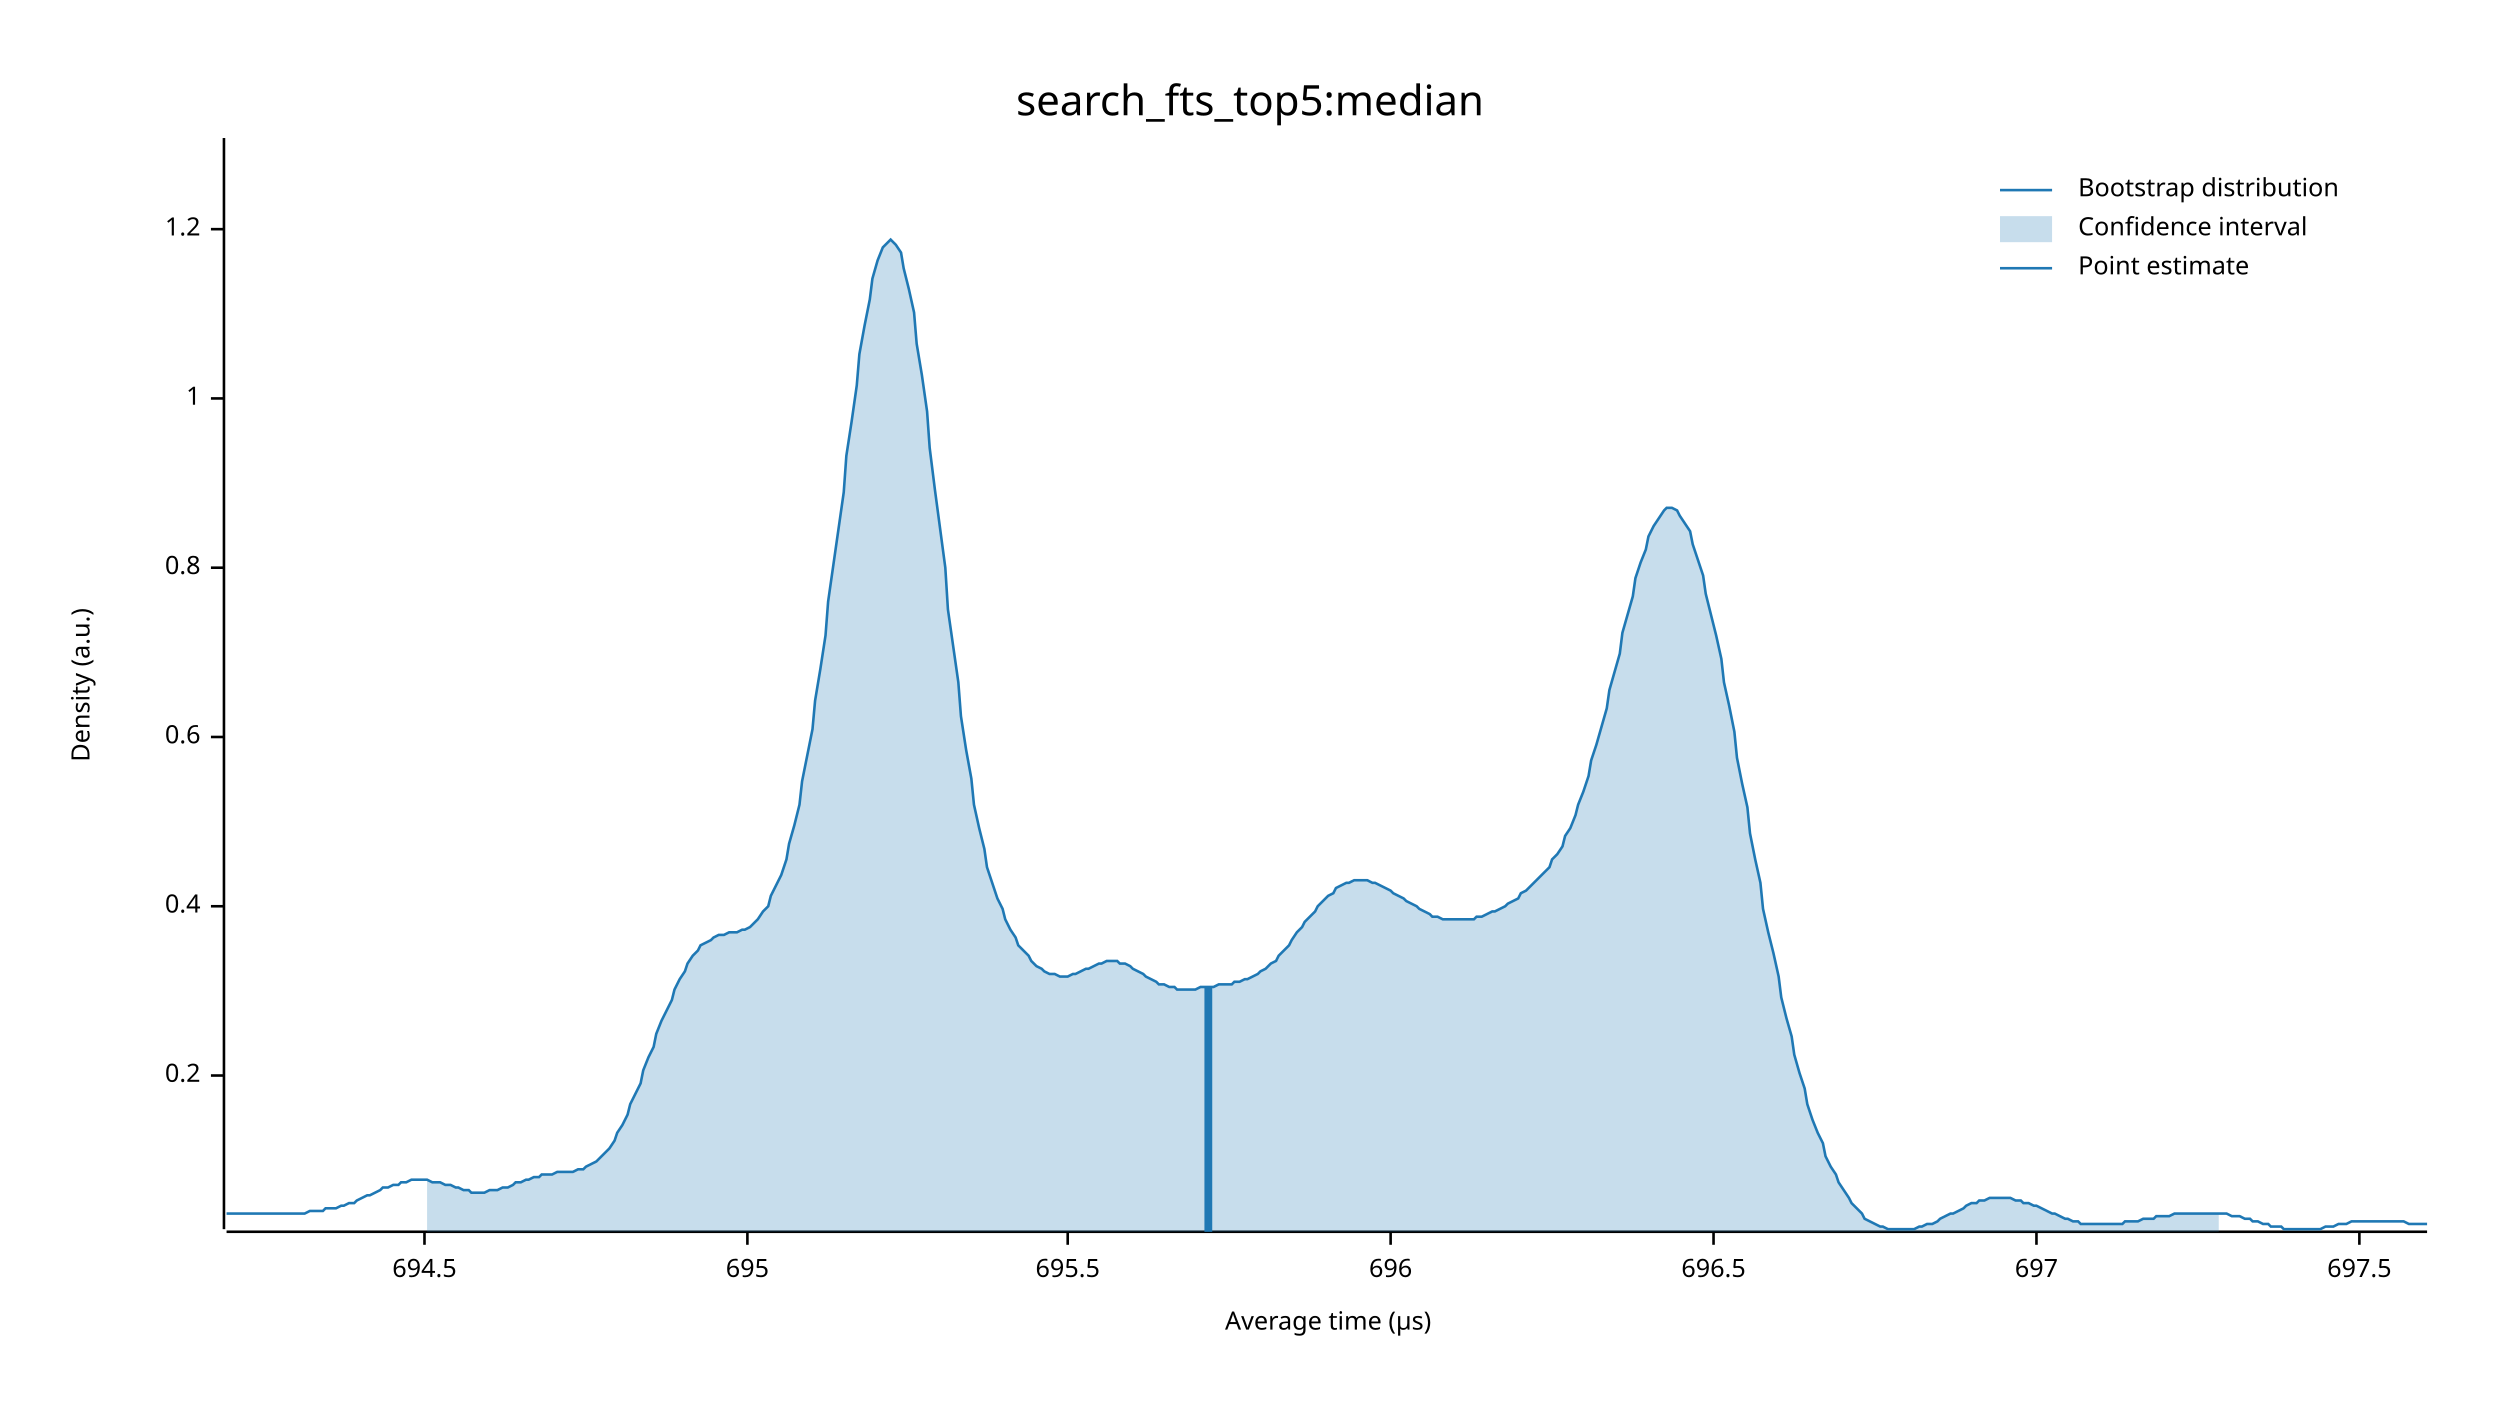
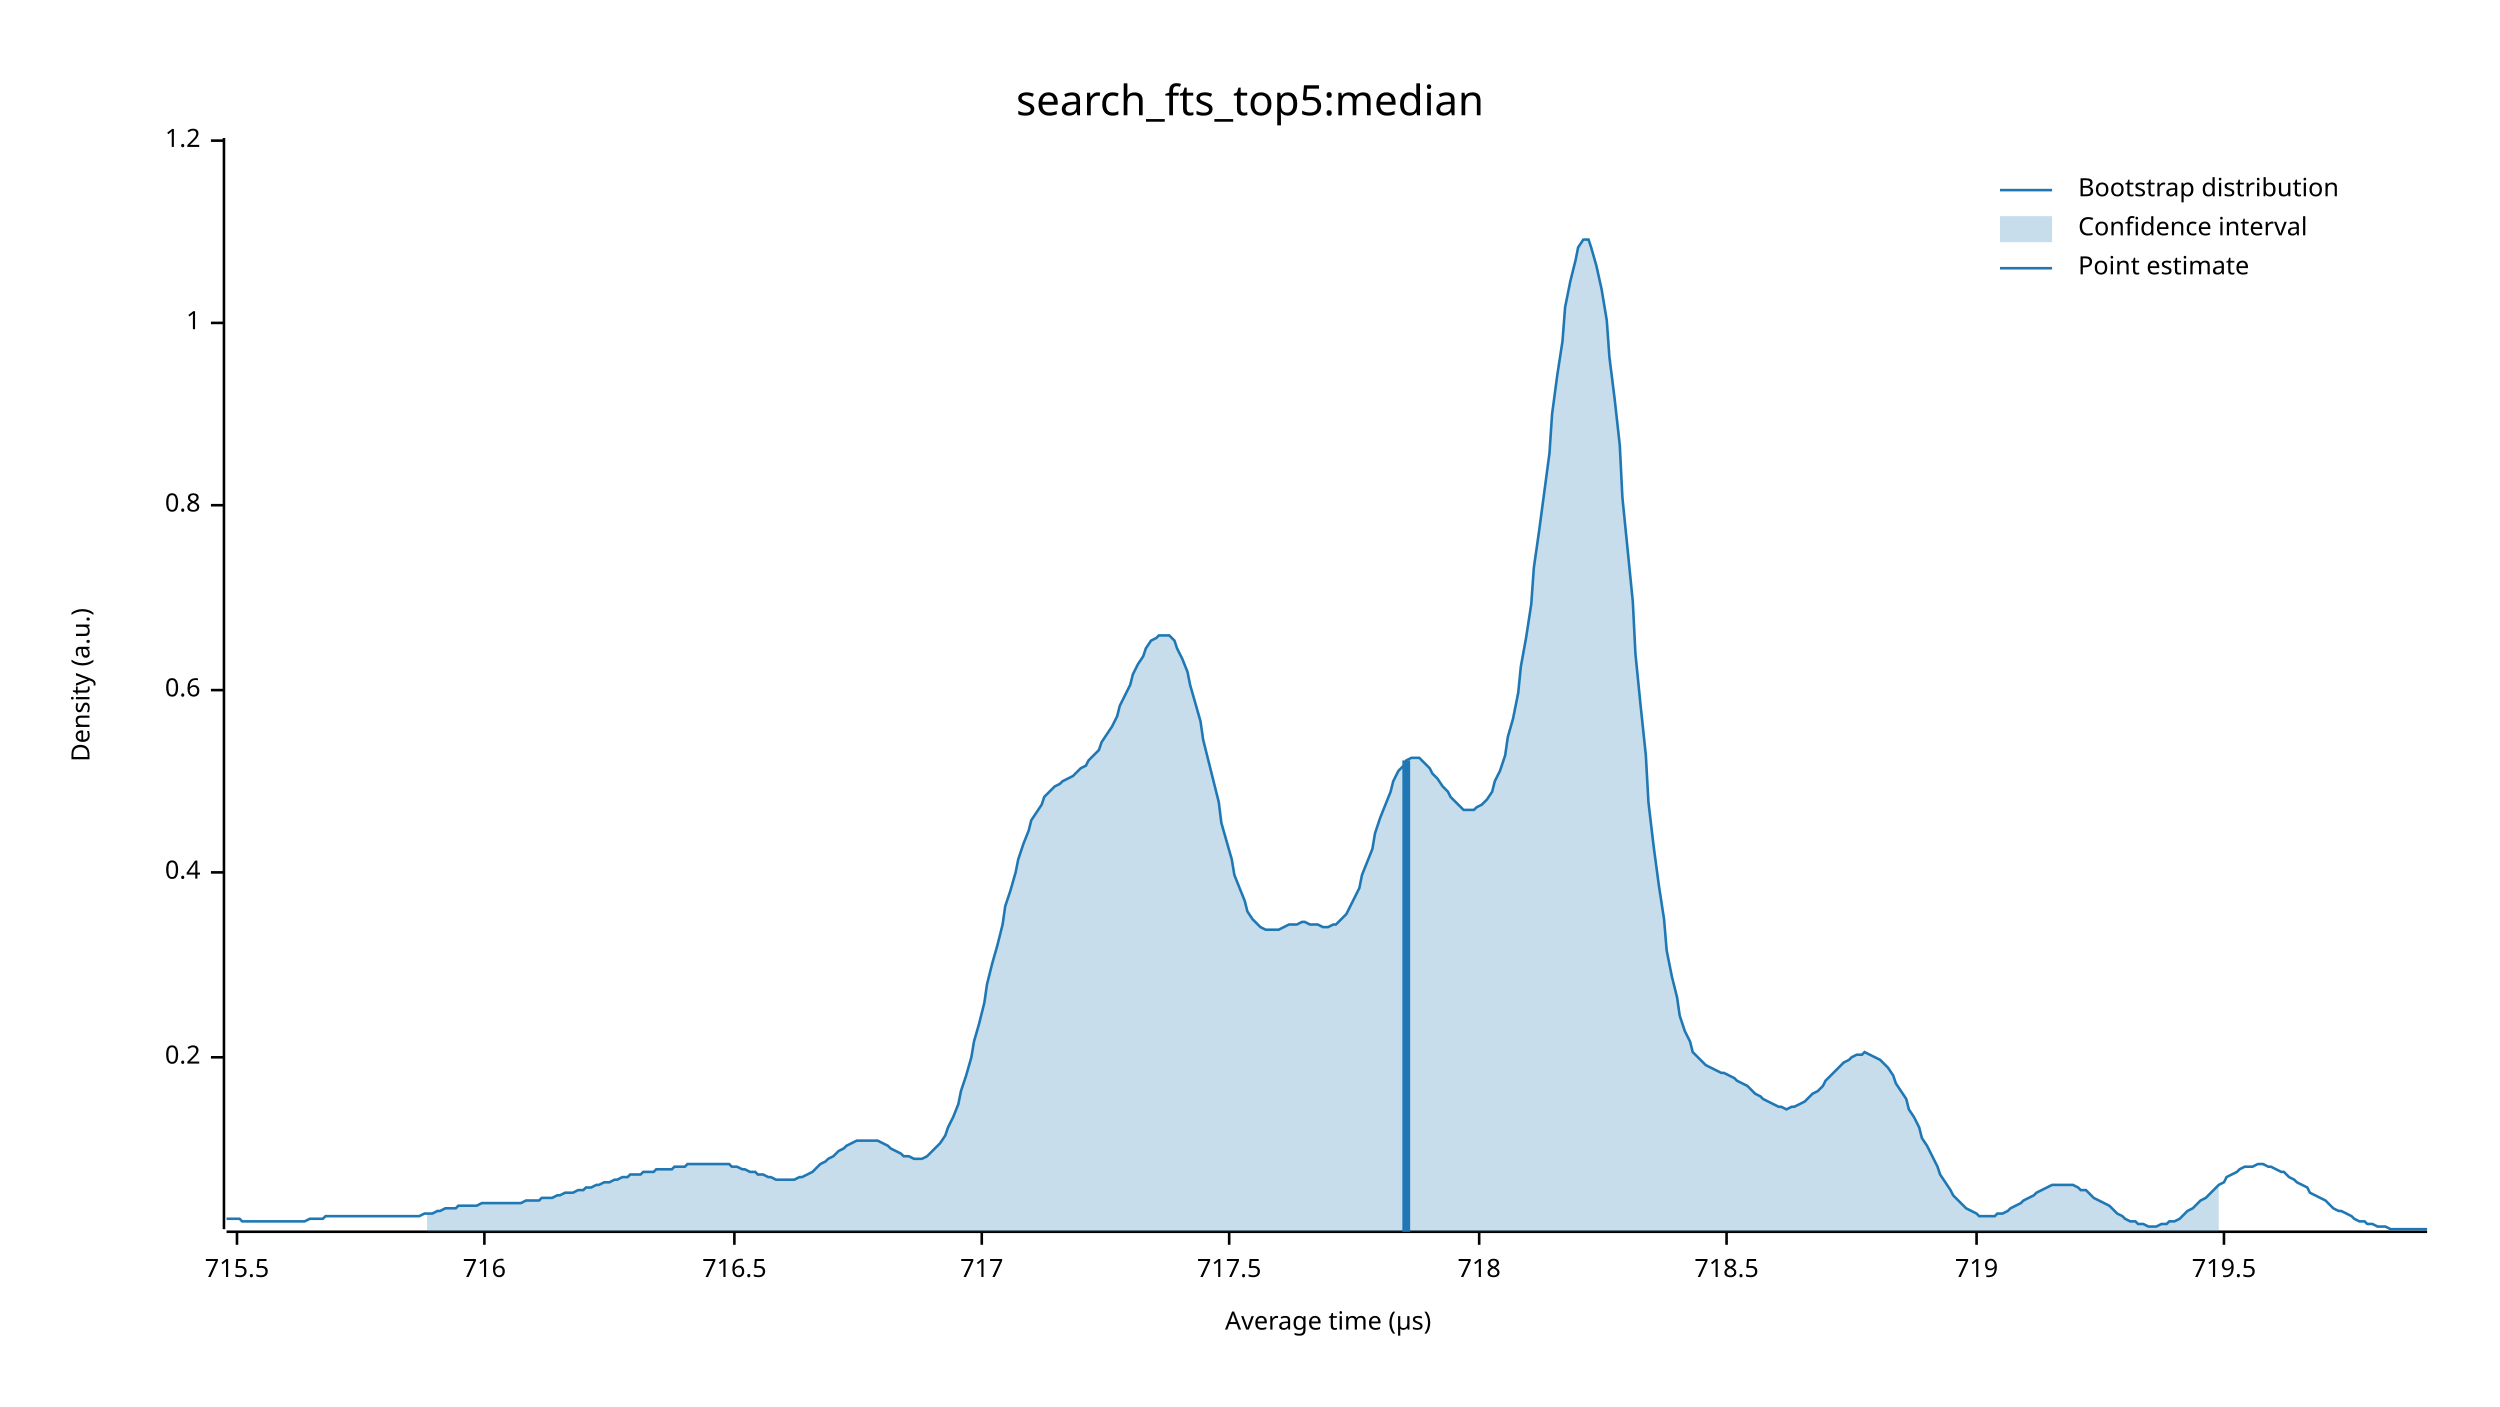
<svg xmlns="http://www.w3.org/2000/svg" width="960" height="540" viewBox="0 0 960 540">
  <text x="480" y="32" dy="0.76em" text-anchor="middle" font-family="sans-serif" font-size="16.129" opacity="1" fill="#000000">
search_fts_top5:median
</text>
  <text x="27" y="263" dy="0.76em" text-anchor="middle" font-family="sans-serif" font-size="9.677" opacity="1" fill="#000000" transform="rotate(270, 27, 263)">
Density (a.u.)
</text>
  <text x="510" y="513" dy="-0.5ex" text-anchor="middle" font-family="sans-serif" font-size="9.677" opacity="1" fill="#000000">
Average time (µs)
</text>
  <polyline fill="none" opacity="1" stroke="#000000" stroke-width="1" points="86,53 86,472 " />
-   <text x="77" y="413" dy="0.5ex" text-anchor="end" font-family="sans-serif" font-size="9.677" opacity="1" fill="#000000">
+   <text x="77" y="406" dy="0.5ex" text-anchor="end" font-family="sans-serif" font-size="9.677" opacity="1" fill="#000000">
0.2
</text>
-   <polyline fill="none" opacity="1" stroke="#000000" stroke-width="1" points="81,413 86,413 " />
-   <text x="77" y="348" dy="0.5ex" text-anchor="end" font-family="sans-serif" font-size="9.677" opacity="1" fill="#000000">
+   <polyline fill="none" opacity="1" stroke="#000000" stroke-width="1" points="81,406 86,406 " />
+   <text x="77" y="335" dy="0.5ex" text-anchor="end" font-family="sans-serif" font-size="9.677" opacity="1" fill="#000000">
0.4
</text>
-   <polyline fill="none" opacity="1" stroke="#000000" stroke-width="1" points="81,348 86,348 " />
-   <text x="77" y="283" dy="0.5ex" text-anchor="end" font-family="sans-serif" font-size="9.677" opacity="1" fill="#000000">
+   <polyline fill="none" opacity="1" stroke="#000000" stroke-width="1" points="81,335 86,335 " />
+   <text x="77" y="265" dy="0.5ex" text-anchor="end" font-family="sans-serif" font-size="9.677" opacity="1" fill="#000000">
0.6
</text>
-   <polyline fill="none" opacity="1" stroke="#000000" stroke-width="1" points="81,283 86,283 " />
-   <text x="77" y="218" dy="0.5ex" text-anchor="end" font-family="sans-serif" font-size="9.677" opacity="1" fill="#000000">
+   <polyline fill="none" opacity="1" stroke="#000000" stroke-width="1" points="81,265 86,265 " />
+   <text x="77" y="194" dy="0.5ex" text-anchor="end" font-family="sans-serif" font-size="9.677" opacity="1" fill="#000000">
0.8
</text>
-   <polyline fill="none" opacity="1" stroke="#000000" stroke-width="1" points="81,218 86,218 " />
-   <text x="77" y="153" dy="0.5ex" text-anchor="end" font-family="sans-serif" font-size="9.677" opacity="1" fill="#000000">
+   <polyline fill="none" opacity="1" stroke="#000000" stroke-width="1" points="81,194 86,194 " />
+   <text x="77" y="124" dy="0.5ex" text-anchor="end" font-family="sans-serif" font-size="9.677" opacity="1" fill="#000000">
1
</text>
-   <polyline fill="none" opacity="1" stroke="#000000" stroke-width="1" points="81,153 86,153 " />
-   <text x="77" y="88" dy="0.5ex" text-anchor="end" font-family="sans-serif" font-size="9.677" opacity="1" fill="#000000">
+   <polyline fill="none" opacity="1" stroke="#000000" stroke-width="1" points="81,124 86,124 " />
+   <text x="77" y="54" dy="0.5ex" text-anchor="end" font-family="sans-serif" font-size="9.677" opacity="1" fill="#000000">
1.2
</text>
-   <polyline fill="none" opacity="1" stroke="#000000" stroke-width="1" points="81,88 86,88 " />
+   <polyline fill="none" opacity="1" stroke="#000000" stroke-width="1" points="81,54 86,54 " />
  <polyline fill="none" opacity="1" stroke="#000000" stroke-width="1" points="87,473 932,473 " />
-   <text x="163" y="483" dy="0.76em" text-anchor="middle" font-family="sans-serif" font-size="9.677" opacity="1" fill="#000000">
- 694.5
+   <text x="91" y="483" dy="0.76em" text-anchor="middle" font-family="sans-serif" font-size="9.677" opacity="1" fill="#000000">
+ 715.5
</text>
-   <polyline fill="none" opacity="1" stroke="#000000" stroke-width="1" points="163,473 163,478 " />
-   <text x="287" y="483" dy="0.76em" text-anchor="middle" font-family="sans-serif" font-size="9.677" opacity="1" fill="#000000">
- 695
+   <polyline fill="none" opacity="1" stroke="#000000" stroke-width="1" points="91,473 91,478 " />
+   <text x="186" y="483" dy="0.76em" text-anchor="middle" font-family="sans-serif" font-size="9.677" opacity="1" fill="#000000">
+ 716
</text>
-   <polyline fill="none" opacity="1" stroke="#000000" stroke-width="1" points="287,473 287,478 " />
-   <text x="410" y="483" dy="0.76em" text-anchor="middle" font-family="sans-serif" font-size="9.677" opacity="1" fill="#000000">
- 695.5
+   <polyline fill="none" opacity="1" stroke="#000000" stroke-width="1" points="186,473 186,478 " />
+   <text x="282" y="483" dy="0.76em" text-anchor="middle" font-family="sans-serif" font-size="9.677" opacity="1" fill="#000000">
+ 716.5
</text>
-   <polyline fill="none" opacity="1" stroke="#000000" stroke-width="1" points="410,473 410,478 " />
-   <text x="534" y="483" dy="0.76em" text-anchor="middle" font-family="sans-serif" font-size="9.677" opacity="1" fill="#000000">
- 696
+   <polyline fill="none" opacity="1" stroke="#000000" stroke-width="1" points="282,473 282,478 " />
+   <text x="377" y="483" dy="0.76em" text-anchor="middle" font-family="sans-serif" font-size="9.677" opacity="1" fill="#000000">
+ 717
</text>
-   <polyline fill="none" opacity="1" stroke="#000000" stroke-width="1" points="534,473 534,478 " />
-   <text x="658" y="483" dy="0.76em" text-anchor="middle" font-family="sans-serif" font-size="9.677" opacity="1" fill="#000000">
- 696.5
+   <polyline fill="none" opacity="1" stroke="#000000" stroke-width="1" points="377,473 377,478 " />
+   <text x="472" y="483" dy="0.76em" text-anchor="middle" font-family="sans-serif" font-size="9.677" opacity="1" fill="#000000">
+ 717.5
</text>
-   <polyline fill="none" opacity="1" stroke="#000000" stroke-width="1" points="658,473 658,478 " />
-   <text x="782" y="483" dy="0.76em" text-anchor="middle" font-family="sans-serif" font-size="9.677" opacity="1" fill="#000000">
- 697
+   <polyline fill="none" opacity="1" stroke="#000000" stroke-width="1" points="472,473 472,478 " />
+   <text x="568" y="483" dy="0.76em" text-anchor="middle" font-family="sans-serif" font-size="9.677" opacity="1" fill="#000000">
+ 718
</text>
-   <polyline fill="none" opacity="1" stroke="#000000" stroke-width="1" points="782,473 782,478 " />
-   <text x="906" y="483" dy="0.76em" text-anchor="middle" font-family="sans-serif" font-size="9.677" opacity="1" fill="#000000">
- 697.5
+   <polyline fill="none" opacity="1" stroke="#000000" stroke-width="1" points="568,473 568,478 " />
+   <text x="663" y="483" dy="0.76em" text-anchor="middle" font-family="sans-serif" font-size="9.677" opacity="1" fill="#000000">
+ 718.5
</text>
-   <polyline fill="none" opacity="1" stroke="#000000" stroke-width="1" points="906,473 906,478 " />
-   <polyline fill="none" opacity="1" stroke="#1F78B4" stroke-width="1" points="87,466 88,466 90,466 92,466 93,466 95,466 97,466 98,466 100,466 102,466 103,466 105,466 107,466 109,466 110,466 112,466 114,466 115,466 117,466 119,465 120,465 122,465 124,465 125,464 127,464 129,464 131,463 132,463 134,462 136,462 137,461 139,460 141,459 142,459 144,458 146,457 147,456 149,456 151,455 153,455 154,454 156,454 158,453 159,453 161,453 163,453 164,453 166,454 168,454 169,454 171,455 173,455 175,456 176,456 178,457 180,457 181,458 183,458 185,458 186,458 188,457 190,457 191,457 193,456 195,456 197,455 198,454 200,454 202,453 203,453 205,452 207,452 208,451 210,451 212,451 214,450 215,450 217,450 219,450 220,450 222,449 224,449 225,448 227,447 229,446 230,445 232,443 234,441 236,438 237,435 239,432 241,428 242,424 244,420 246,416 247,411 249,406 251,402 252,397 254,392 256,388 258,384 259,380 261,376 263,373 264,370 266,367 268,365 269,363 271,362 273,361 274,360 276,359 278,359 280,358 281,358 283,358 285,357 286,357 288,356 290,354 291,353 293,350 295,348 296,344 298,340 300,336 302,330 303,324 305,317 307,309 308,300 310,290 312,280 313,269 315,257 317,244 318,231 320,217 322,203 324,189 325,175 327,162 329,148 330,136 332,125 334,115 335,107 337,100 339,95 341,93 342,92 344,94 346,97 347,103 349,111 351,120 352,132 354,144 356,158 357,172 359,188 361,203 363,218 364,234 366,248 368,262 369,275 371,288 373,299 374,309 376,318 378,326 379,333 381,339 383,345 385,349 386,353 388,357 390,360 391,363 393,365 395,367 396,369 398,371 400,372 401,373 403,374 405,374 407,375 408,375 410,375 412,374 413,374 415,373 417,372 418,372 420,371 422,370 423,370 425,369 427,369 429,369 430,370 432,370 434,371 435,372 437,373 439,374 440,375 442,376 444,377 445,378 447,378 449,379 451,379 452,380 454,380 456,380 457,380 459,380 461,379 462,379 464,379 466,379 468,378 469,378 471,378 473,378 474,377 476,377 478,376 479,376 481,375 483,374 484,373 486,372 488,370 490,369 491,367 493,365 495,363 496,361 498,358 500,356 501,354 503,352 505,350 506,348 508,346 510,344 512,343 513,341 515,340 517,339 518,339 520,338 522,338 523,338 525,338 527,339 528,339 530,340 532,341 534,342 535,343 537,344 539,345 540,346 542,347 544,348 545,349 547,350 549,351 550,352 552,352 554,353 556,353 557,353 559,353 561,353 562,353 564,353 566,353 567,352 569,352 571,351 573,350 574,350 576,349 578,348 579,347 581,346 583,345 584,343 586,342 588,340 589,339 591,337 593,335 595,333 596,330 598,328 600,325 601,321 603,318 605,313 606,309 608,304 610,298 611,292 613,286 615,279 617,272 618,265 620,258 622,251 623,243 625,236 627,229 628,222 630,216 632,211 633,206 635,202 637,199 639,196 640,195 642,195 644,196 645,198 647,201 649,204 650,209 652,215 654,221 655,228 657,236 659,244 661,253 662,262 664,271 666,281 667,291 669,301 671,310 672,320 674,330 676,339 677,349 679,358 681,366 683,375 684,383 686,391 688,398 689,405 691,412 693,418 694,424 696,430 698,435 700,439 701,444 703,448 705,451 706,454 708,457 710,460 711,462 713,464 715,466 716,468 718,469 720,470 722,471 723,471 725,472 727,472 728,472 730,472 732,472 733,472 735,472 737,471 738,471 740,470 742,470 744,469 745,468 747,467 749,466 750,466 752,465 754,464 755,463 757,462 759,462 760,461 762,461 764,460 766,460 767,460 769,460 771,460 772,460 774,461 776,461 777,462 779,462 781,463 782,463 784,464 786,465 788,466 789,466 791,467 793,468 794,468 796,469 798,469 799,470 801,470 803,470 804,470 806,470 808,470 810,470 811,470 813,470 815,470 816,469 818,469 820,469 821,469 823,468 825,468 827,468 828,467 830,467 832,467 833,467 835,466 837,466 838,466 840,466 842,466 843,466 845,466 847,466 849,466 850,466 852,466 854,466 855,466 857,467 859,467 860,467 862,468 864,468 865,469 867,469 869,470 871,470 872,471 874,471 876,471 877,472 879,472 881,472 882,472 884,472 886,472 887,472 889,472 891,472 893,471 894,471 896,471 898,470 899,470 901,470 903,469 904,469 906,469 908,469 909,469 911,469 913,469 915,469 916,469 918,469 920,469 921,469 923,469 925,470 926,470 928,470 930,470 932,470 " />
-   <polygon opacity="0.25" fill="#1F78B4" points="164,453 166,454 168,454 169,454 171,455 173,455 175,456 176,456 178,457 180,457 181,458 183,458 185,458 186,458 188,457 190,457 191,457 193,456 195,456 197,455 198,454 200,454 202,453 203,453 205,452 207,452 208,451 210,451 212,451 214,450 215,450 217,450 219,450 220,450 222,449 224,449 225,448 227,447 229,446 230,445 232,443 234,441 236,438 237,435 239,432 241,428 242,424 244,420 246,416 247,411 249,406 251,402 252,397 254,392 256,388 258,384 259,380 261,376 263,373 264,370 266,367 268,365 269,363 271,362 273,361 274,360 276,359 278,359 280,358 281,358 283,358 285,357 286,357 288,356 290,354 291,353 293,350 295,348 296,344 298,340 300,336 302,330 303,324 305,317 307,309 308,300 310,290 312,280 313,269 315,257 317,244 318,231 320,217 322,203 324,189 325,175 327,162 329,148 330,136 332,125 334,115 335,107 337,100 339,95 341,93 342,92 344,94 346,97 347,103 349,111 351,120 352,132 354,144 356,158 357,172 359,188 361,203 363,218 364,234 366,248 368,262 369,275 371,288 373,299 374,309 376,318 378,326 379,333 381,339 383,345 385,349 386,353 388,357 390,360 391,363 393,365 395,367 396,369 398,371 400,372 401,373 403,374 405,374 407,375 408,375 410,375 412,374 413,374 415,373 417,372 418,372 420,371 422,370 423,370 425,369 427,369 429,369 430,370 432,370 434,371 435,372 437,373 439,374 440,375 442,376 444,377 445,378 447,378 449,379 451,379 452,380 454,380 456,380 457,380 459,380 461,379 462,379 464,379 466,379 468,378 469,378 471,378 473,378 474,377 476,377 478,376 479,376 481,375 483,374 484,373 486,372 488,370 490,369 491,367 493,365 495,363 496,361 498,358 500,356 501,354 503,352 505,350 506,348 508,346 510,344 512,343 513,341 515,340 517,339 518,339 520,338 522,338 523,338 525,338 527,339 528,339 530,340 532,341 534,342 535,343 537,344 539,345 540,346 542,347 544,348 545,349 547,350 549,351 550,352 552,352 554,353 556,353 557,353 559,353 561,353 562,353 564,353 566,353 567,352 569,352 571,351 573,350 574,350 576,349 578,348 579,347 581,346 583,345 584,343 586,342 588,340 589,339 591,337 593,335 595,333 596,330 598,328 600,325 601,321 603,318 605,313 606,309 608,304 610,298 611,292 613,286 615,279 617,272 618,265 620,258 622,251 623,243 625,236 627,229 628,222 630,216 632,211 633,206 635,202 637,199 639,196 640,195 642,195 644,196 645,198 647,201 649,204 650,209 652,215 654,221 655,228 657,236 659,244 661,253 662,262 664,271 666,281 667,291 669,301 671,310 672,320 674,330 676,339 677,349 679,358 681,366 683,375 684,383 686,391 688,398 689,405 691,412 693,418 694,424 696,430 698,435 700,439 701,444 703,448 705,451 706,454 708,457 710,460 711,462 713,464 715,466 716,468 718,469 720,470 722,471 723,471 725,472 727,472 728,472 730,472 732,472 733,472 735,472 737,471 738,471 740,470 742,470 744,469 745,468 747,467 749,466 750,466 752,465 754,464 755,463 757,462 759,462 760,461 762,461 764,460 766,460 767,460 769,460 771,460 772,460 774,461 776,461 777,462 779,462 781,463 782,463 784,464 786,465 788,466 789,466 791,467 793,468 794,468 796,469 798,469 799,470 801,470 803,470 804,470 806,470 808,470 810,470 811,470 813,470 815,470 816,469 818,469 820,469 821,469 823,468 825,468 827,468 828,467 830,467 832,467 833,467 835,466 837,466 838,466 840,466 842,466 843,466 845,466 847,466 849,466 850,466 852,466 852,473 164,473 " />
-   <polyline fill="none" opacity="1" stroke="#1F78B4" stroke-width="3" points="464,473 464,379 " />
+   <polyline fill="none" opacity="1" stroke="#000000" stroke-width="1" points="663,473 663,478 " />
+   <text x="759" y="483" dy="0.76em" text-anchor="middle" font-family="sans-serif" font-size="9.677" opacity="1" fill="#000000">
+ 719
+ </text>
+   <polyline fill="none" opacity="1" stroke="#000000" stroke-width="1" points="759,473 759,478 " />
+   <text x="854" y="483" dy="0.76em" text-anchor="middle" font-family="sans-serif" font-size="9.677" opacity="1" fill="#000000">
+ 719.5
+ </text>
+   <polyline fill="none" opacity="1" stroke="#000000" stroke-width="1" points="854,473 854,478 " />
+   <polyline fill="none" opacity="1" stroke="#1F78B4" stroke-width="1" points="87,468 88,468 90,468 92,468 93,469 95,469 97,469 98,469 100,469 102,469 103,469 105,469 107,469 109,469 110,469 112,469 114,469 115,469 117,469 119,468 120,468 122,468 124,468 125,467 127,467 129,467 131,467 132,467 134,467 136,467 137,467 139,467 141,467 142,467 144,467 146,467 147,467 149,467 151,467 153,467 154,467 156,467 158,467 159,467 161,467 163,466 164,466 166,466 168,465 169,465 171,464 173,464 175,464 176,463 178,463 180,463 181,463 183,463 185,462 186,462 188,462 190,462 191,462 193,462 195,462 197,462 198,462 200,462 202,461 203,461 205,461 207,461 208,460 210,460 212,460 214,459 215,459 217,458 219,458 220,458 222,457 224,457 225,456 227,456 229,455 230,455 232,454 234,454 236,453 237,453 239,452 241,452 242,451 244,451 246,451 247,450 249,450 251,450 252,449 254,449 256,449 258,449 259,448 261,448 263,448 264,447 266,447 268,447 269,447 271,447 273,447 274,447 276,447 278,447 280,447 281,448 283,448 285,449 286,449 288,450 290,450 291,451 293,451 295,452 296,452 298,453 300,453 302,453 303,453 305,453 307,452 308,452 310,451 312,450 313,449 315,447 317,446 318,445 320,444 322,442 324,441 325,440 327,439 329,438 330,438 332,438 334,438 335,438 337,438 339,439 341,440 342,441 344,442 346,443 347,444 349,444 351,445 352,445 354,445 356,444 357,443 359,441 361,439 363,436 364,433 366,429 368,424 369,419 371,413 373,406 374,400 376,393 378,385 379,378 381,370 383,363 385,355 386,348 388,342 390,335 391,330 393,324 395,319 396,315 398,312 400,309 401,306 403,304 405,302 407,301 408,300 410,299 412,298 413,297 415,295 417,294 418,292 420,290 422,288 423,285 425,282 427,279 429,275 430,271 432,267 434,263 435,259 437,255 439,252 440,249 442,246 444,245 445,244 447,244 449,244 451,246 452,249 454,253 456,258 457,263 459,270 461,277 462,284 464,292 466,300 468,308 469,316 471,323 473,330 474,336 476,341 478,346 479,350 481,353 483,355 484,356 486,357 488,357 490,357 491,357 493,356 495,355 496,355 498,355 500,354 501,354 503,355 505,355 506,355 508,356 510,356 512,355 513,355 515,353 517,351 518,349 520,345 522,341 523,336 525,331 527,326 528,320 530,314 532,309 534,304 535,300 537,296 539,294 540,292 542,291 544,291 545,291 547,293 549,295 550,297 552,299 554,302 556,304 557,306 559,308 561,310 562,311 564,311 566,311 567,310 569,309 571,307 573,304 574,300 576,296 578,290 579,283 581,276 583,266 584,256 586,245 588,232 589,218 591,204 593,189 595,174 596,159 598,144 600,131 601,118 603,108 605,100 606,95 608,92 610,92 611,95 613,102 615,111 617,123 618,137 620,153 622,171 623,191 625,211 627,231 628,251 630,271 632,290 633,308 635,325 637,340 639,353 640,365 642,375 644,383 645,390 647,396 649,400 650,404 652,406 654,408 655,409 657,410 659,411 661,412 662,412 664,413 666,414 667,415 669,416 671,417 672,418 674,420 676,421 677,422 679,423 681,424 683,425 684,425 686,426 688,425 689,425 691,424 693,423 694,422 696,420 698,419 700,417 701,415 703,413 705,411 706,410 708,408 710,407 711,406 713,405 715,405 716,404 718,405 720,406 722,407 723,408 725,410 727,413 728,416 730,419 732,422 733,426 735,429 737,433 738,437 740,440 742,444 744,448 745,451 747,454 749,457 750,459 752,461 754,463 755,464 757,465 759,466 760,467 762,467 764,467 766,467 767,466 769,466 771,465 772,464 774,463 776,462 777,461 779,460 781,459 782,458 784,457 786,456 788,455 789,455 791,455 793,455 794,455 796,455 798,456 799,457 801,457 803,459 804,460 806,461 808,462 810,463 811,464 813,466 815,467 816,468 818,469 820,469 821,470 823,470 825,471 827,471 828,471 830,470 832,470 833,469 835,469 837,468 838,467 840,465 842,464 843,463 845,461 847,460 849,458 850,457 852,455 854,454 855,452 857,451 859,450 860,449 862,448 864,448 865,448 867,447 869,447 871,448 872,448 874,449 876,450 877,450 879,452 881,453 882,454 884,455 886,456 887,458 889,459 891,460 893,461 894,462 896,464 898,465 899,465 901,466 903,467 904,468 906,469 908,469 909,470 911,470 913,471 915,471 916,471 918,472 920,472 921,472 923,472 925,472 926,472 928,472 930,472 932,472 " />
+   <polygon opacity="0.25" fill="#1F78B4" points="164,466 166,466 168,465 169,465 171,464 173,464 175,464 176,463 178,463 180,463 181,463 183,463 185,462 186,462 188,462 190,462 191,462 193,462 195,462 197,462 198,462 200,462 202,461 203,461 205,461 207,461 208,460 210,460 212,460 214,459 215,459 217,458 219,458 220,458 222,457 224,457 225,456 227,456 229,455 230,455 232,454 234,454 236,453 237,453 239,452 241,452 242,451 244,451 246,451 247,450 249,450 251,450 252,449 254,449 256,449 258,449 259,448 261,448 263,448 264,447 266,447 268,447 269,447 271,447 273,447 274,447 276,447 278,447 280,447 281,448 283,448 285,449 286,449 288,450 290,450 291,451 293,451 295,452 296,452 298,453 300,453 302,453 303,453 305,453 307,452 308,452 310,451 312,450 313,449 315,447 317,446 318,445 320,444 322,442 324,441 325,440 327,439 329,438 330,438 332,438 334,438 335,438 337,438 339,439 341,440 342,441 344,442 346,443 347,444 349,444 351,445 352,445 354,445 356,444 357,443 359,441 361,439 363,436 364,433 366,429 368,424 369,419 371,413 373,406 374,400 376,393 378,385 379,378 381,370 383,363 385,355 386,348 388,342 390,335 391,330 393,324 395,319 396,315 398,312 400,309 401,306 403,304 405,302 407,301 408,300 410,299 412,298 413,297 415,295 417,294 418,292 420,290 422,288 423,285 425,282 427,279 429,275 430,271 432,267 434,263 435,259 437,255 439,252 440,249 442,246 444,245 445,244 447,244 449,244 451,246 452,249 454,253 456,258 457,263 459,270 461,277 462,284 464,292 466,300 468,308 469,316 471,323 473,330 474,336 476,341 478,346 479,350 481,353 483,355 484,356 486,357 488,357 490,357 491,357 493,356 495,355 496,355 498,355 500,354 501,354 503,355 505,355 506,355 508,356 510,356 512,355 513,355 515,353 517,351 518,349 520,345 522,341 523,336 525,331 527,326 528,320 530,314 532,309 534,304 535,300 537,296 539,294 540,292 542,291 544,291 545,291 547,293 549,295 550,297 552,299 554,302 556,304 557,306 559,308 561,310 562,311 564,311 566,311 567,310 569,309 571,307 573,304 574,300 576,296 578,290 579,283 581,276 583,266 584,256 586,245 588,232 589,218 591,204 593,189 595,174 596,159 598,144 600,131 601,118 603,108 605,100 606,95 608,92 610,92 611,95 613,102 615,111 617,123 618,137 620,153 622,171 623,191 625,211 627,231 628,251 630,271 632,290 633,308 635,325 637,340 639,353 640,365 642,375 644,383 645,390 647,396 649,400 650,404 652,406 654,408 655,409 657,410 659,411 661,412 662,412 664,413 666,414 667,415 669,416 671,417 672,418 674,420 676,421 677,422 679,423 681,424 683,425 684,425 686,426 688,425 689,425 691,424 693,423 694,422 696,420 698,419 700,417 701,415 703,413 705,411 706,410 708,408 710,407 711,406 713,405 715,405 716,404 718,405 720,406 722,407 723,408 725,410 727,413 728,416 730,419 732,422 733,426 735,429 737,433 738,437 740,440 742,444 744,448 745,451 747,454 749,457 750,459 752,461 754,463 755,464 757,465 759,466 760,467 762,467 764,467 766,467 767,466 769,466 771,465 772,464 774,463 776,462 777,461 779,460 781,459 782,458 784,457 786,456 788,455 789,455 791,455 793,455 794,455 796,455 798,456 799,457 801,457 803,459 804,460 806,461 808,462 810,463 811,464 813,466 815,467 816,468 818,469 820,469 821,470 823,470 825,471 827,471 828,471 830,470 832,470 833,469 835,469 837,468 838,467 840,465 842,464 843,463 845,461 847,460 849,458 850,457 852,455 852,473 164,473 " />
+   <polyline fill="none" opacity="1" stroke="#1F78B4" stroke-width="3" points="540,473 540,292 " />
  <text x="798" y="68" dy="0.76em" text-anchor="start" font-family="sans-serif" font-size="9.677" opacity="1" fill="#000000">
Bootstrap distribution
</text>
  <text x="798" y="83" dy="0.76em" text-anchor="start" font-family="sans-serif" font-size="9.677" opacity="1" fill="#000000">
Confidence interval
</text>
  <text x="798" y="98" dy="0.76em" text-anchor="start" font-family="sans-serif" font-size="9.677" opacity="1" fill="#000000">
Point estimate
</text>
  <polyline fill="none" opacity="1" stroke="#1F78B4" stroke-width="1" points="768,73 788,73 " />
  <rect x="768" y="83" width="20" height="10" opacity="0.25" fill="#1F78B4" stroke="none" />
  <polyline fill="none" opacity="1" stroke="#1F78B4" stroke-width="1" points="768,103 788,103 " />
</svg>
